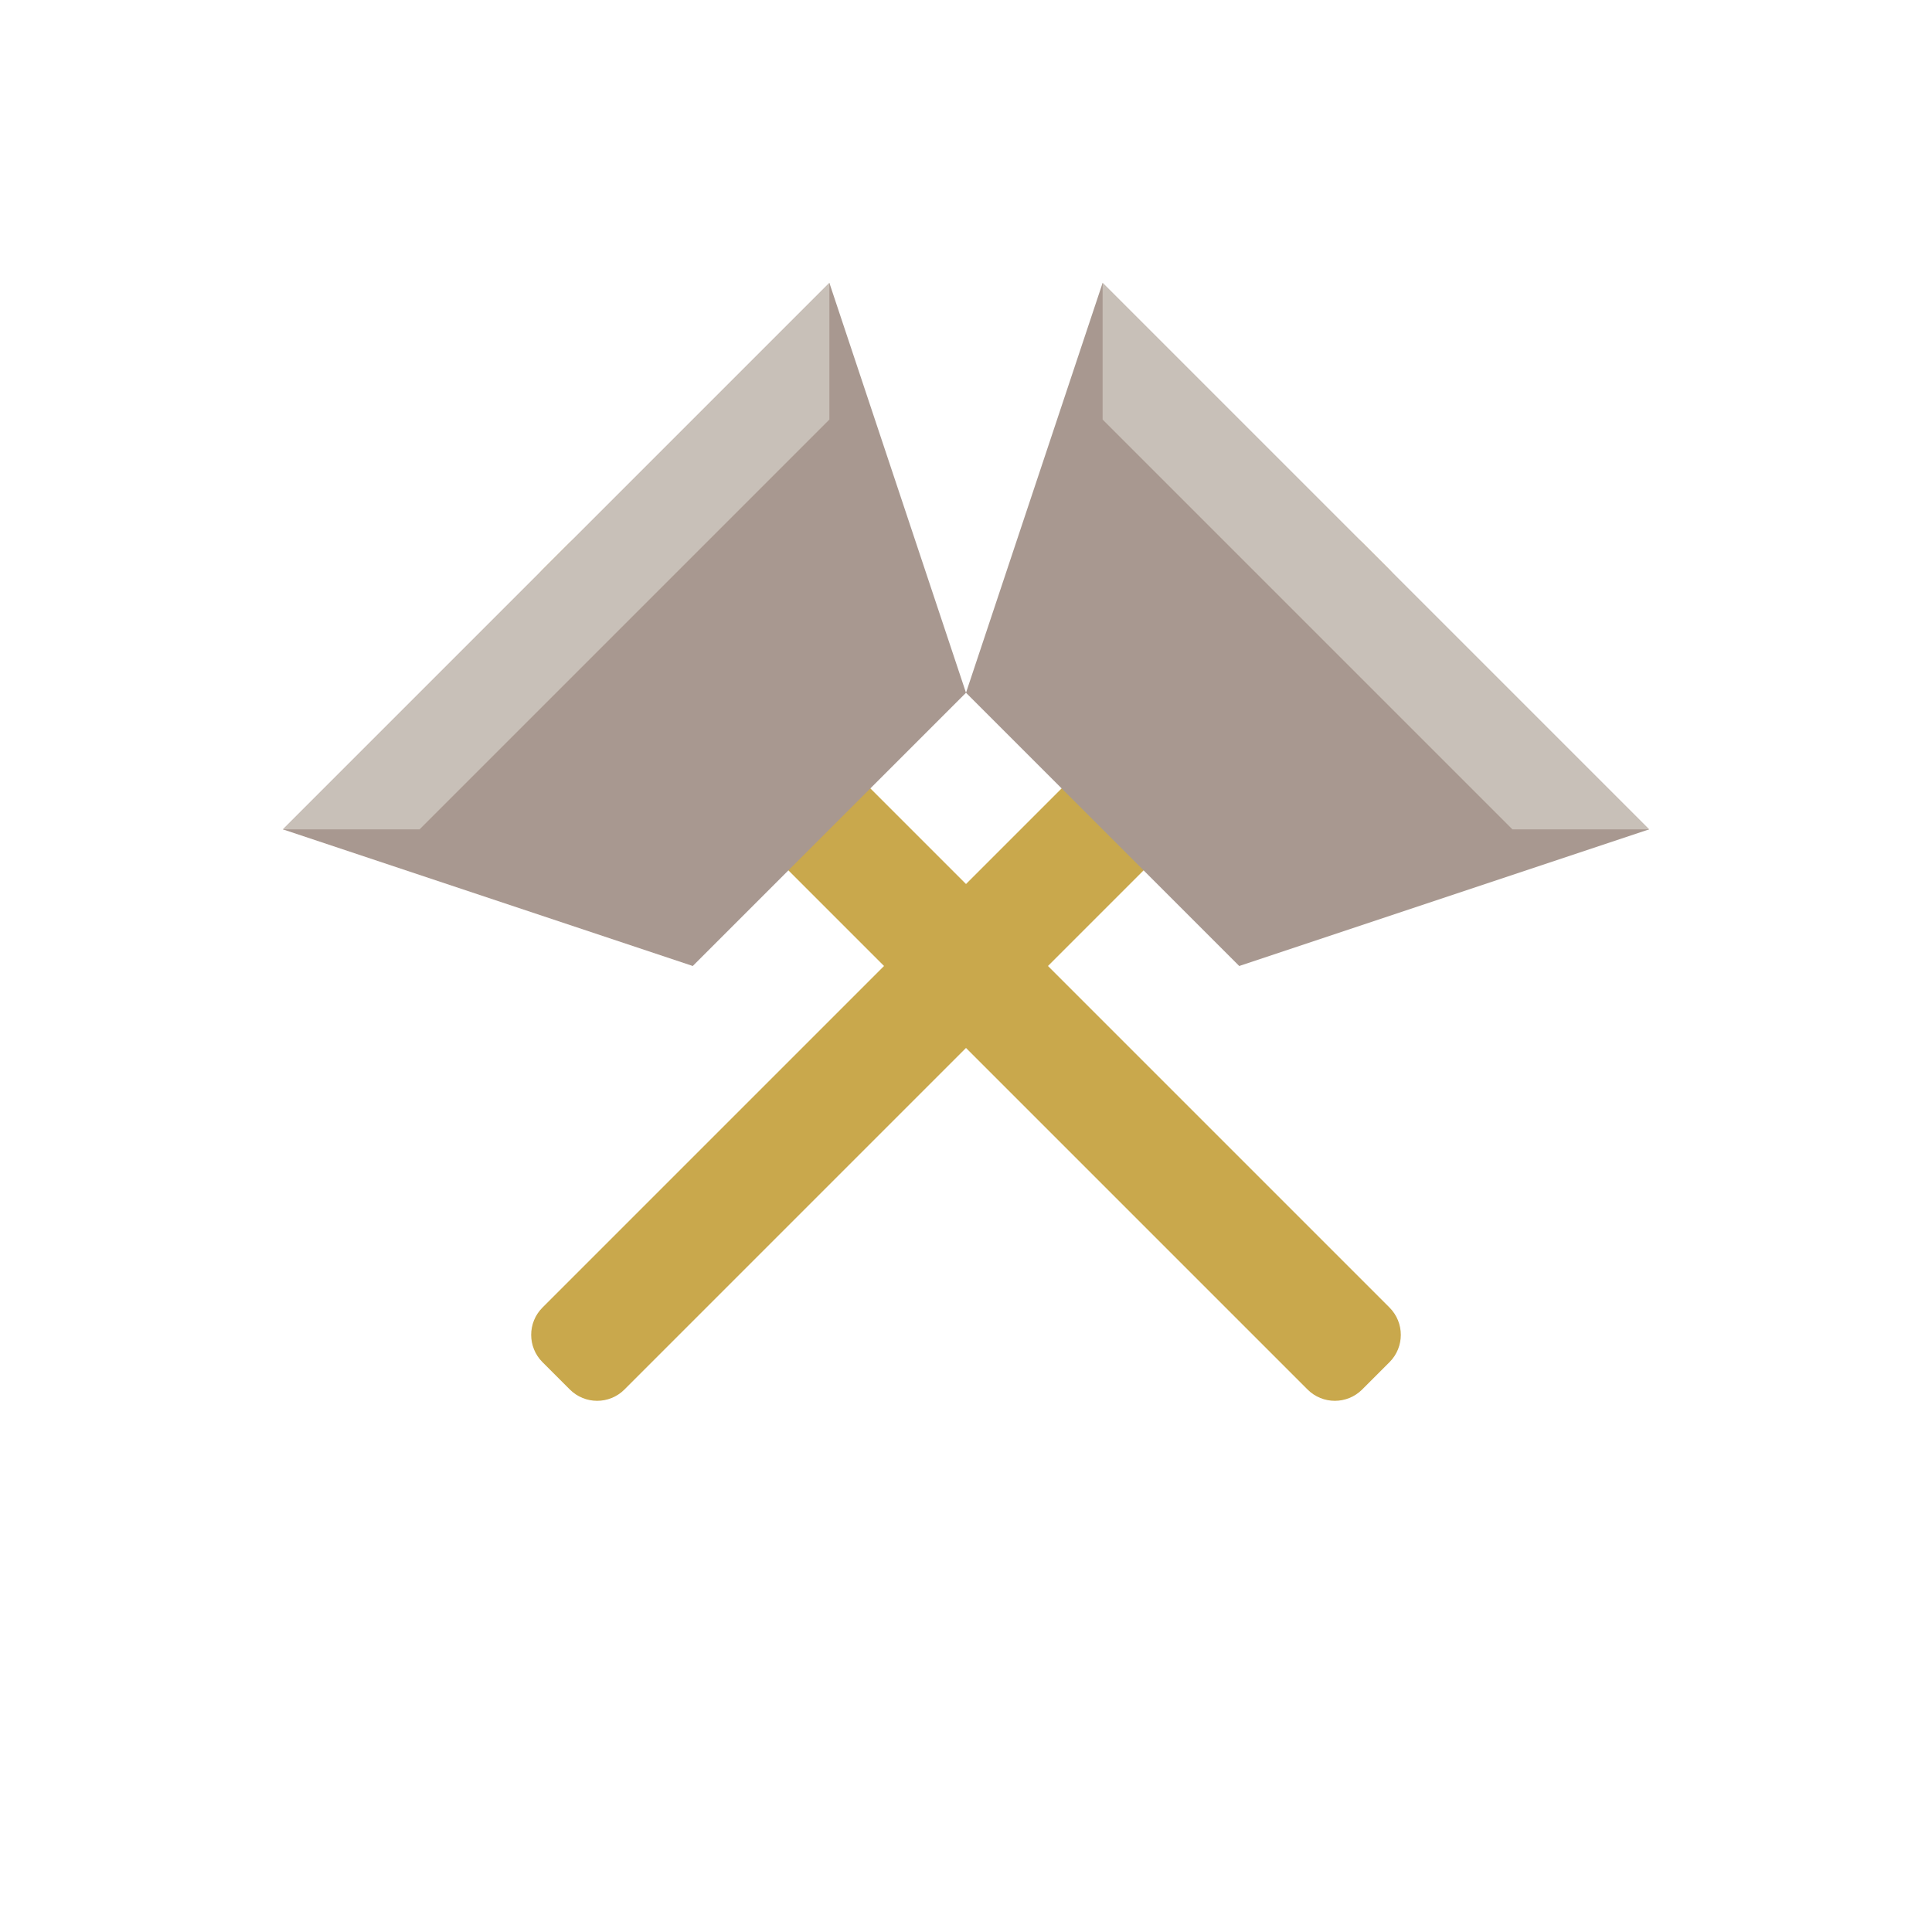
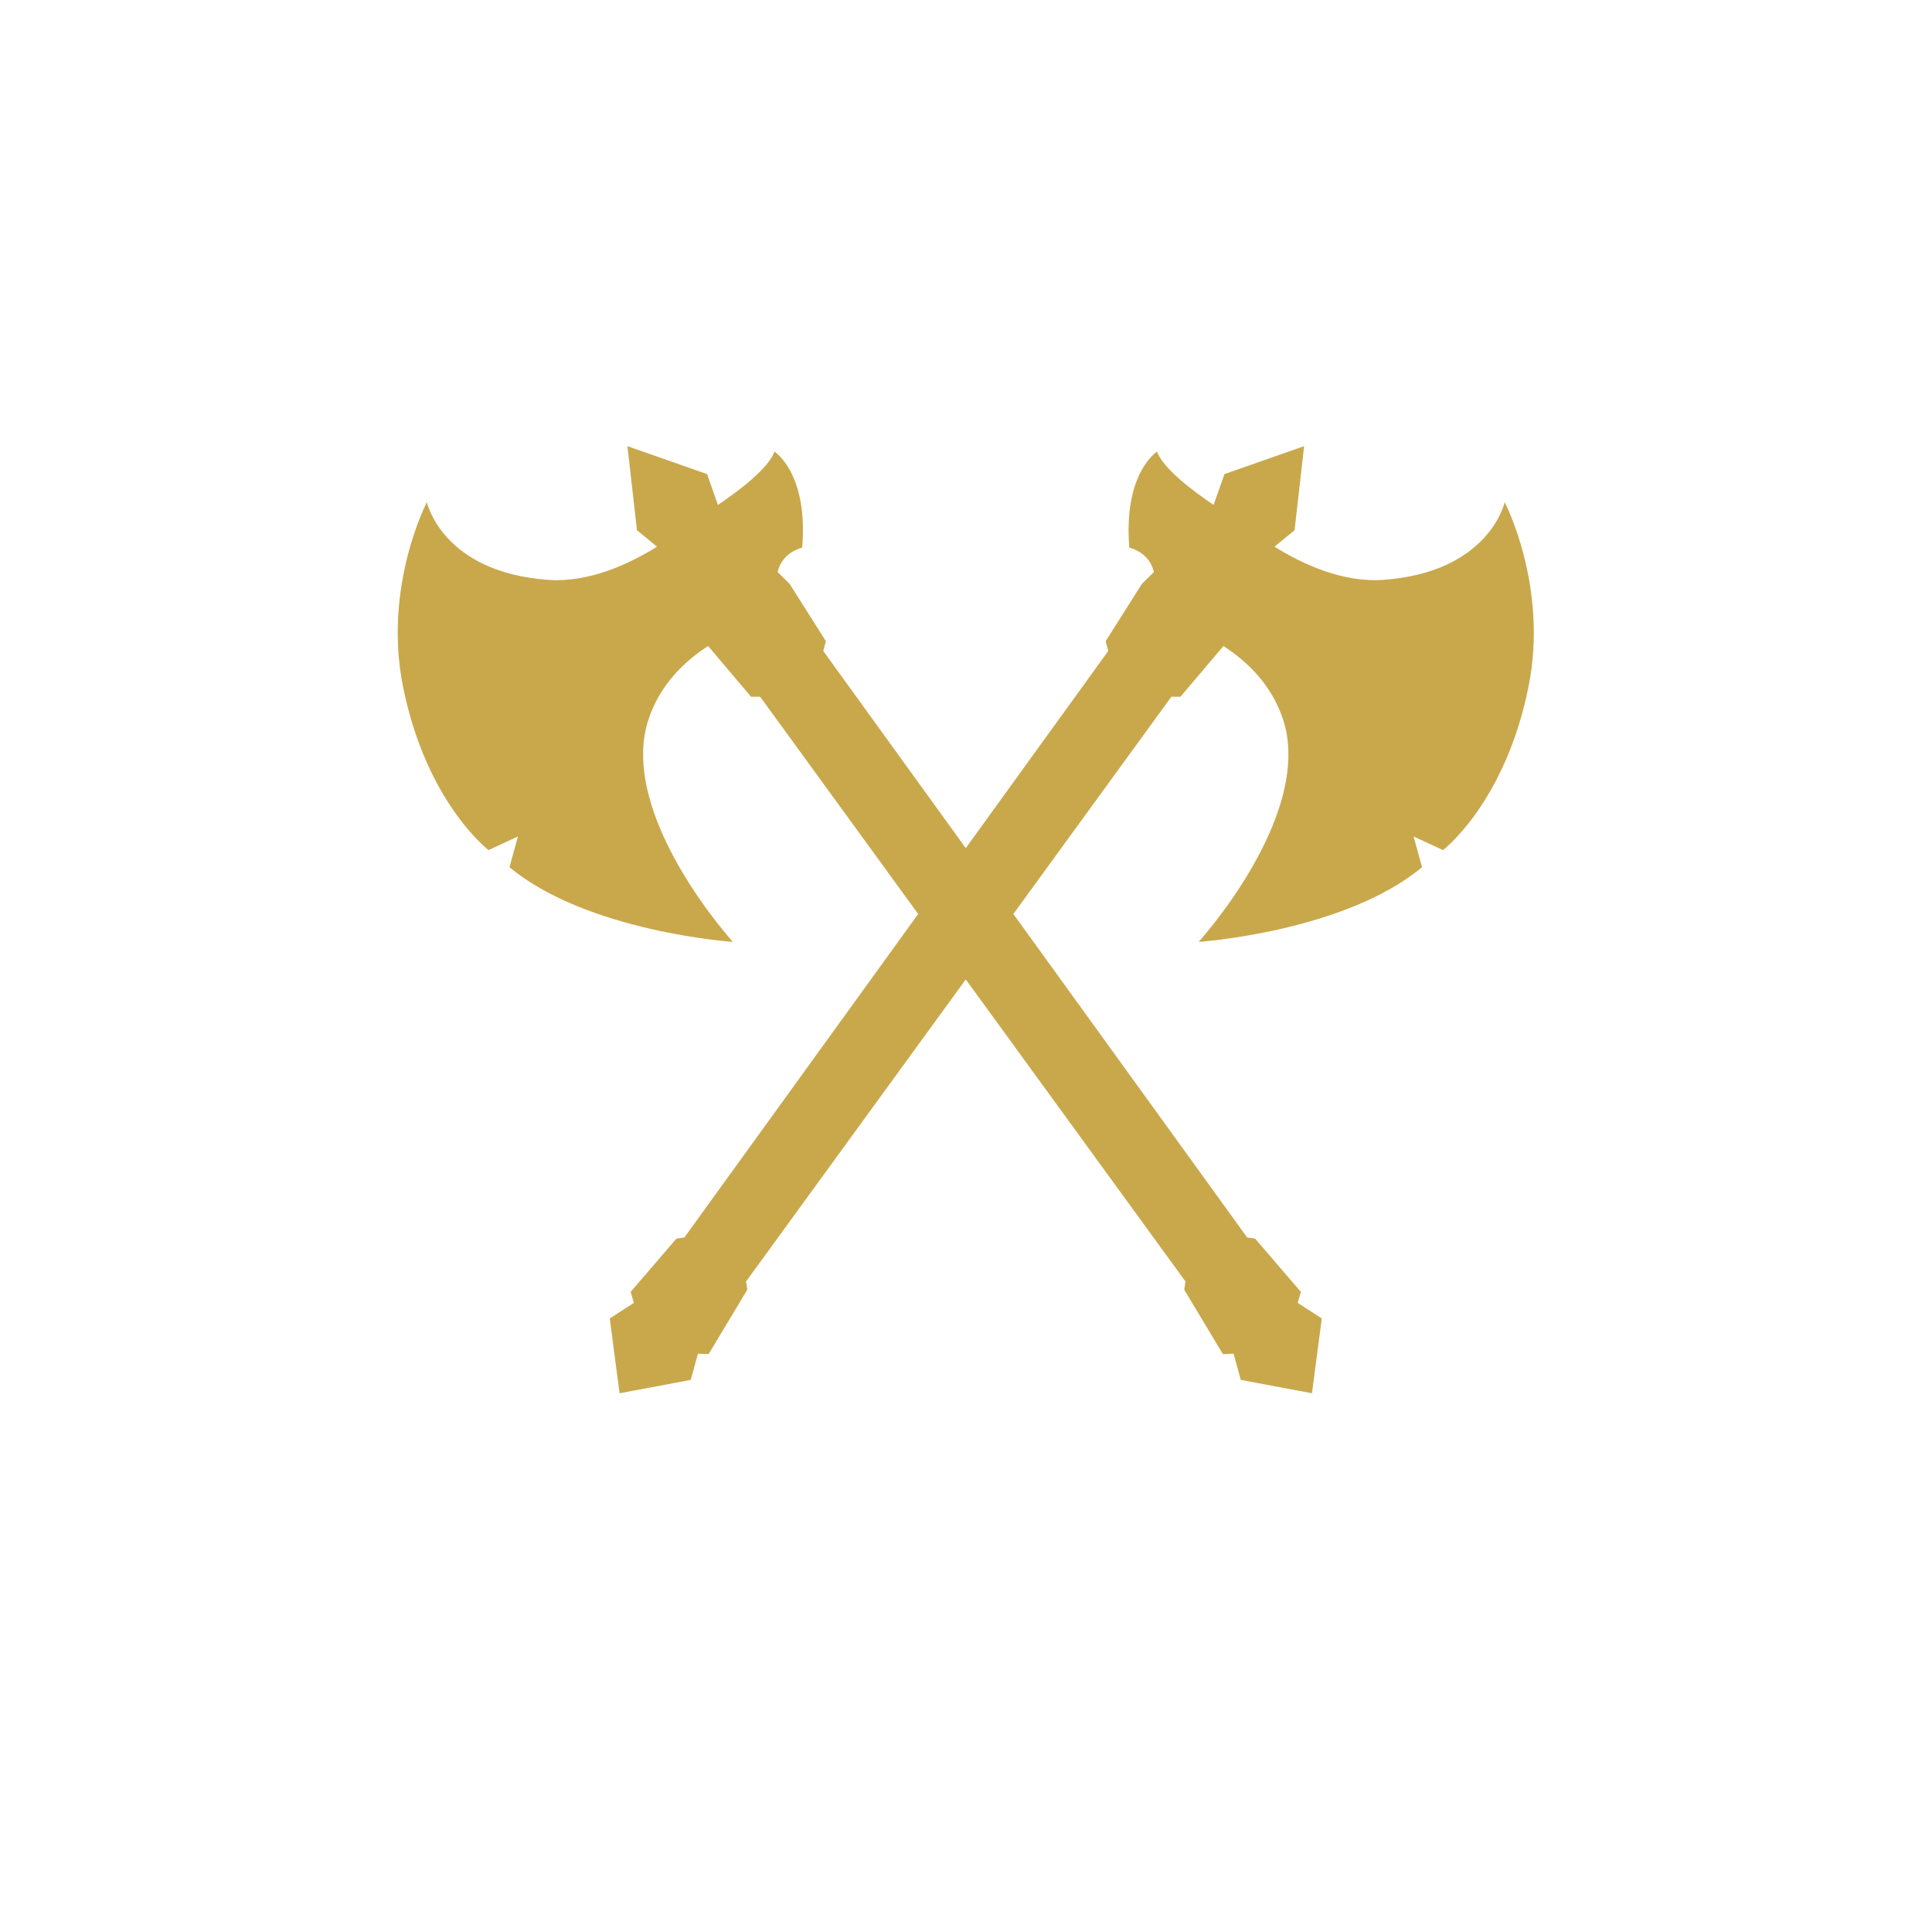
- <svg xmlns="http://www.w3.org/2000/svg" viewBox="0 0 100 100">
-   <g transform="rotate(-45, 50, 50)">
-     <rect x="47" y="20" width="6" height="60" rx="2" fill="#c9a84c" />
-     <path d="M30 20 L70 20 L60 40 L40 40 Z" fill="#a89890" />
-     <path d="M30 20 L70 20 L65 25 L35 25 Z" fill="#c8c0b8" />
-   </g>
-   <g transform="rotate(45, 50, 50)">
-     <rect x="47" y="20" width="6" height="60" rx="2" fill="#c9a84c" />
-     <path d="M30 20 L70 20 L60 40 L40 40 Z" fill="#a89890" />
-     <path d="M30 20 L70 20 L65 25 L35 25 Z" fill="#c8c0b8" />
+ <svg xmlns="http://www.w3.org/2000/svg" width="256" height="256" viewBox="0 0 256 256" version="1.1" style="fill-rule:evenodd;clip-rule:evenodd;stroke-linejoin:round;stroke-miterlimit:2;">
+   <g fill="#c9a84c">
+     <path d="M121.663,121.107L100.729,92.326L99.522,92.326L93.827,85.603C90.708,87.614 87.396,90.748 85.89,95.448C82.644,105.581 91.885,118.818 97.105,124.806C97.105,124.806 77.842,123.493 67.51,114.907L68.628,110.837L64.736,112.641C64.736,112.641 56.513,106.393 53.411,91.036C50.716,77.7 56.563,66.539 56.563,66.539C56.563,66.539 58.557,75.808 72.613,76.833C78.074,77.231 83.446,74.693 87.057,72.437L84.402,70.256L83.135,59.117L93.693,62.821L95.129,66.905C98.053,64.931 101.81,62.058 102.626,59.846C102.626,59.846 107.114,62.669 106.296,72.573C106.296,72.573 103.679,73.086 103.037,75.793L104.625,77.36L109.435,84.962L109.086,86.255L127.969,112.381L146.852,86.255L146.503,84.962L151.313,77.36L152.901,75.793C152.259,73.086 149.642,72.573 149.642,72.573C148.824,62.669 153.313,59.846 153.313,59.846C154.128,62.058 157.885,64.931 160.809,66.905L162.245,62.821L172.803,59.117L171.536,70.256L168.881,72.437C172.492,74.693 177.864,77.231 183.325,76.833C197.381,75.808 199.375,66.539 199.375,66.539C199.375,66.539 205.222,77.7 202.527,91.036C199.425,106.393 191.202,112.641 191.202,112.641L187.31,110.837L188.429,114.907C178.096,123.493 158.833,124.806 158.833,124.806C164.053,118.818 173.294,105.581 170.048,95.448C168.542,90.748 165.23,87.614 162.111,85.603L156.416,92.326L155.209,92.326L134.276,121.107L165.259,163.975L166.306,164.12L172.375,171.179L171.947,172.634L175.143,174.703L173.843,184.615L164.41,182.843L163.459,179.377L162.039,179.423L156.913,170.887L157.084,169.806L127.969,129.778L98.854,169.806L99.025,170.887L93.899,179.423L92.479,179.377L91.529,182.843L82.095,184.615L80.795,174.703L83.991,172.634L83.563,171.179L89.632,164.12L90.679,163.975L121.663,121.107Z" />
  </g>
</svg>
